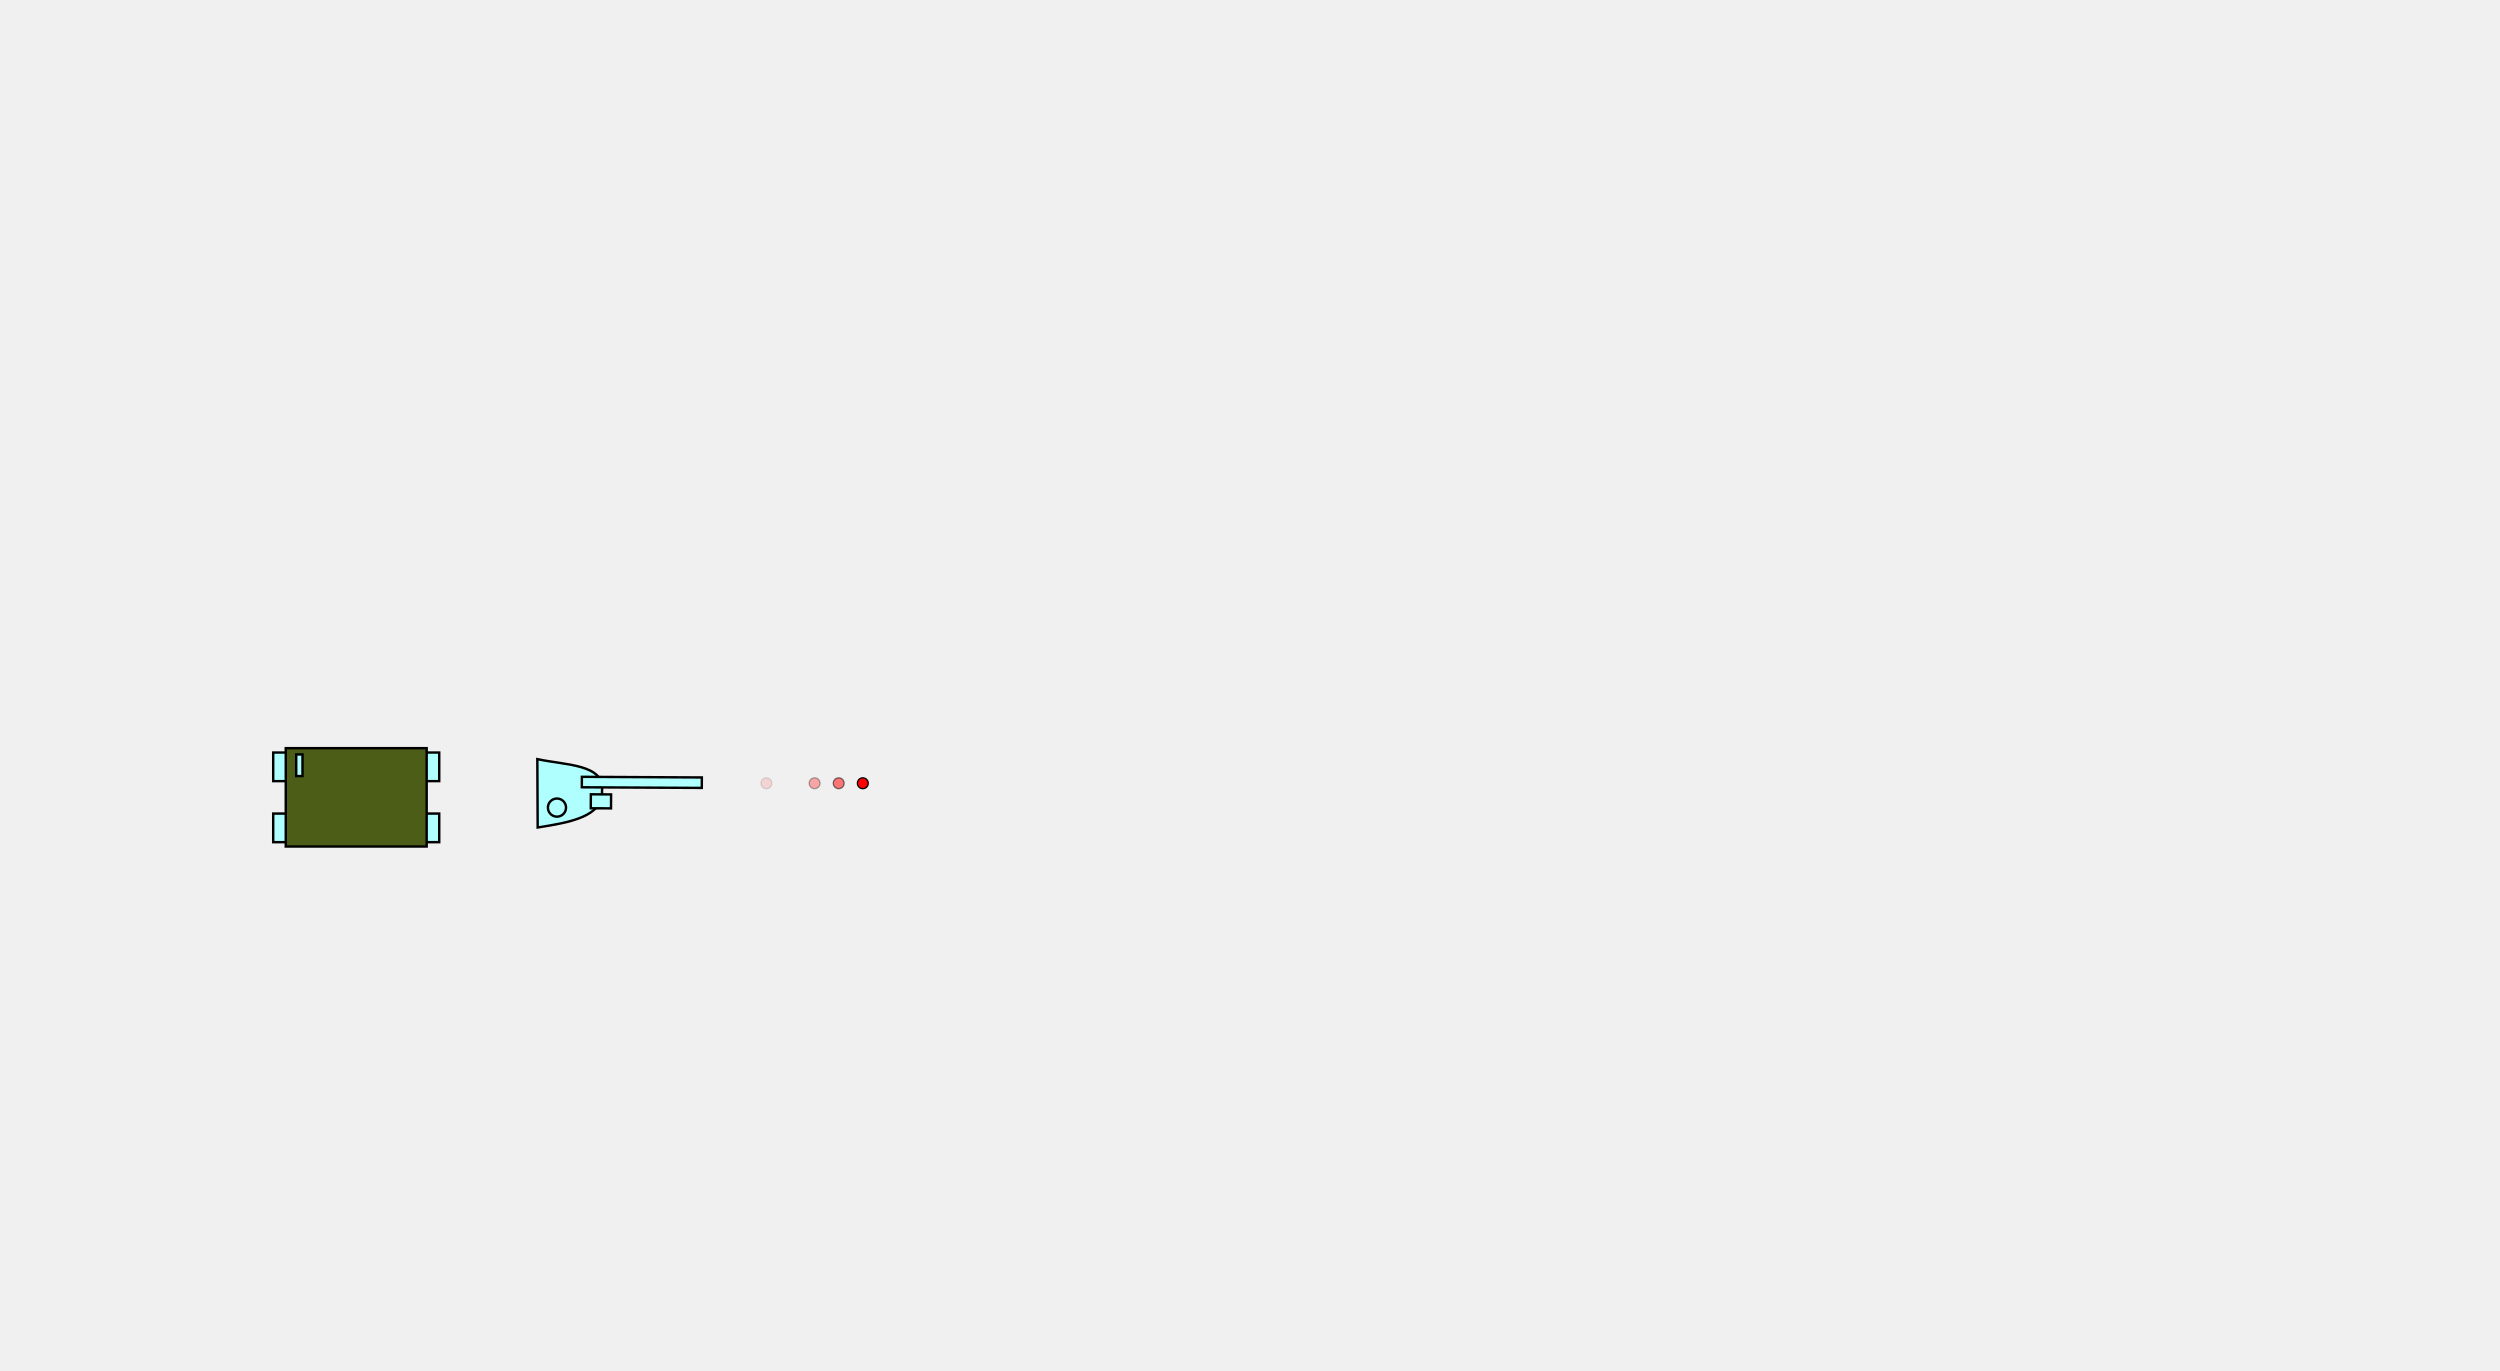
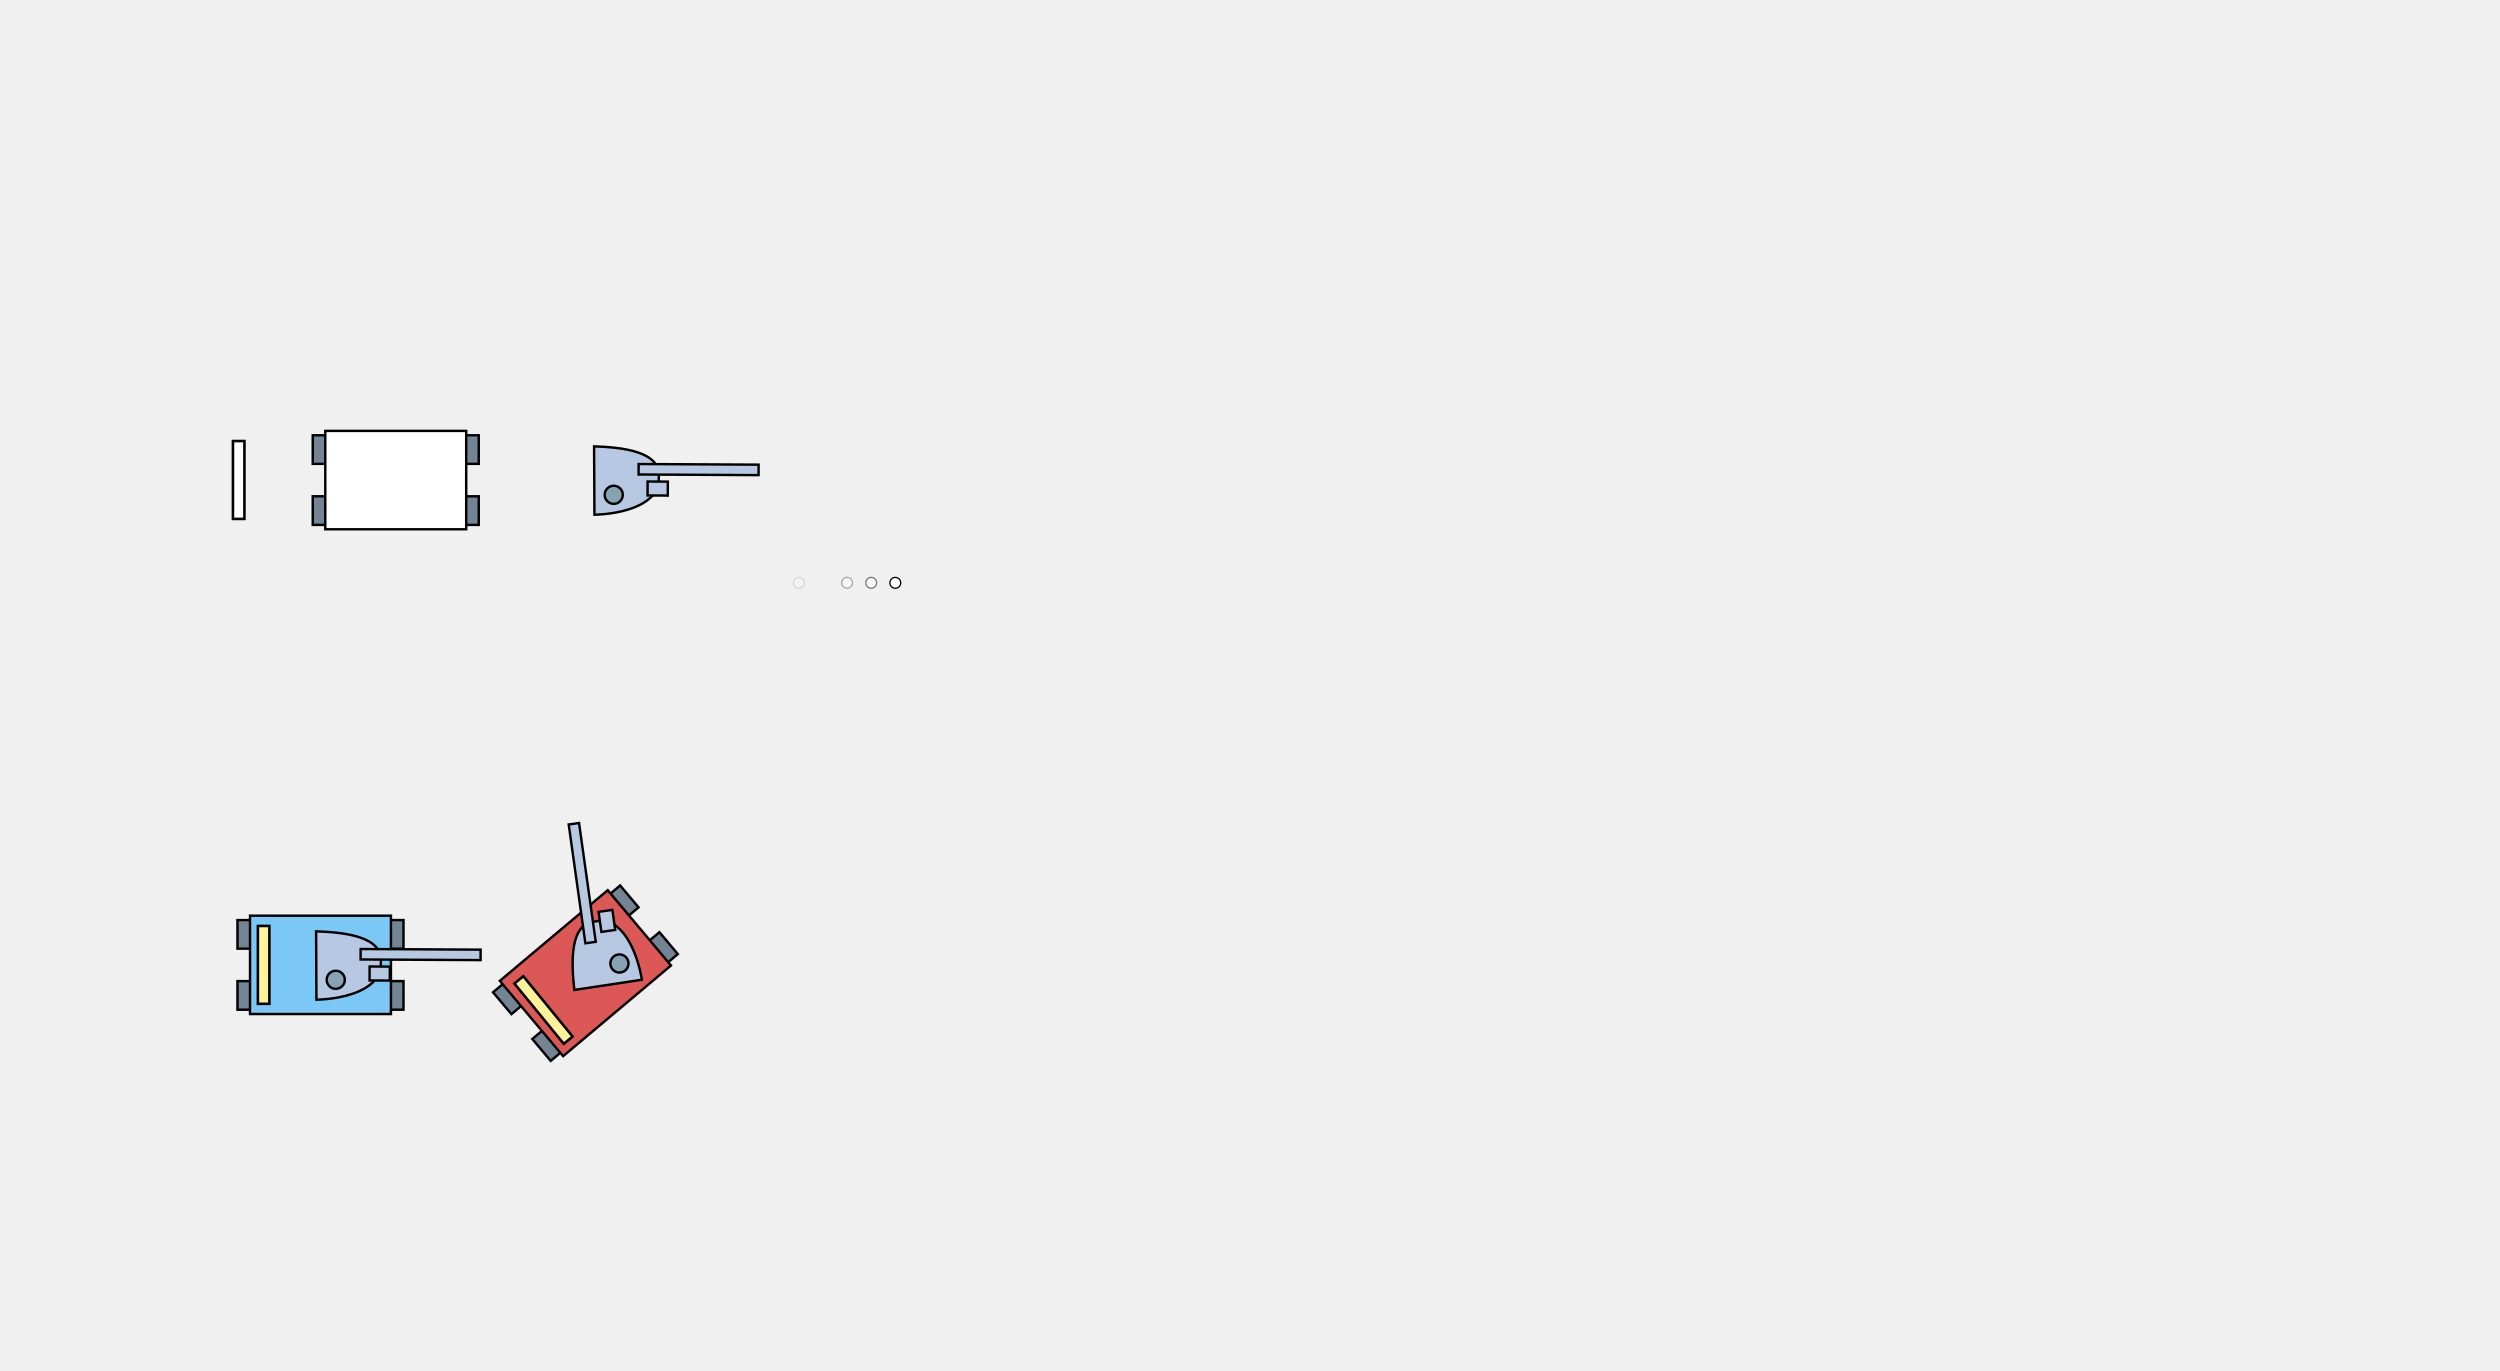
- <svg xmlns="http://www.w3.org/2000/svg" width="1920" height="1052.362" viewBox="0 0 1920 1052.362" id="svg2" version="1.1">
+ <svg xmlns="http://www.w3.org/2000/svg" xmlns:ns1="http://www.openswatchbook.org/uri/2009/osb" width="1920" height="1052.362" viewBox="0 0 1920 1052.362" id="svg2" version="1.1">
  <defs id="defs4">
+     <linearGradient id="linearGradient4168" ns1:paint="solid">
+       <stop style="stop-color:#000000;stop-opacity:1;" offset="0" id="stop4170" />
+     </linearGradient>
    <marker orient="auto" refY="0" refX="0" id="Arrow1Lend" style="overflow:visible">
      <path id="path4326" d="M 0,0 5,-5 -12.5,0 5,5 0,0 Z" style="fill-rule:evenodd;stroke:#000000;stroke-width:1pt" transform="matrix(-0.8,0,0,-0.8,-10,0)" />
    </marker>
    <marker orient="auto" refY="0" refX="0" id="Arrow1Lstart" style="overflow:visible">
      <path id="path4323" d="M 0,0 5,-5 -12.5,0 5,5 0,0 Z" style="fill-rule:evenodd;stroke:#000000;stroke-width:1pt" transform="matrix(0.8,0,0,0.8,10,0)" />
    </marker>
  </defs>
  <g id="layer1" transform="translate(0,2.2107222e-5)">
-     <g id="g4622" transform="matrix(0,0.375,-0.375,0,503.2073,509.7729)">
-       <g id="g4629" transform="translate(-82.85714,40)">
-         <g id="g4200" transform="translate(1.785704,0)">
-           <rect y="402.362" x="262.857" height="340" width="58.571" id="rect4175" style="fill:#afffff;fill-opacity:1;stroke:#000000;stroke-width:5;stroke-miterlimit:4;stroke-dasharray:none;stroke-opacity:1" />
-           <rect y="402.362" x="387.857" height="340" width="58.571" id="rect4175-8" style="fill:#afffff;fill-opacity:1;stroke:#000000;stroke-width:5;stroke-miterlimit:4;stroke-dasharray:none;stroke-opacity:1" />
-         </g>
-         <rect style="fill:#4b5d16;fill-opacity:1;stroke:#000000;stroke-width:5;stroke-miterlimit:4;stroke-dasharray:none;stroke-opacity:1" id="rect4136" width="201.429" height="288.571" x="255.714" y="428.076" />
-         <rect style="fill:#afffff;fill-opacity:1;stroke:#000000;stroke-width:5;stroke-miterlimit:4;stroke-dasharray:none;stroke-opacity:1" id="rect4204" width="44.286" height="12.857" x="268.571" y="682.362" />
+     <g id="g4704">
+       <g style="fill:#738595;fill-opacity:1" transform="matrix(0,0.375,-0.375,0,518.5623,235.7158)" id="g4200">
+         <rect style="fill:#738595;fill-opacity:1;stroke:#000000;stroke-width:5;stroke-miterlimit:4;stroke-dasharray:none;stroke-opacity:1" id="rect4175" width="58.571" height="340" x="262.857" y="402.362" />
+         <rect style="fill:#738595;fill-opacity:1;stroke:#000000;stroke-width:5;stroke-miterlimit:4;stroke-dasharray:none;stroke-opacity:1" id="rect4175-8" width="58.571" height="340" x="387.857" y="402.362" />
      </g>
+       <rect transform="matrix(0,1,-1,0,0,0)" y="-358.034" x="330.939" height="108.214" width="75.536" id="rect4136" style="fill:#ffffff;fill-opacity:1;stroke:#000000;stroke-width:1.875;stroke-miterlimit:4;stroke-dasharray:none;stroke-opacity:1" />
    </g>
-     <g id="g4616" transform="matrix(0.1977413,0.3186273,-0.3186273,0.1977413,579.7372,480.2353)">
-       <path id="path4138-3" d="M -2.037,523.08 117.286,596.321 c 26.903,-63.695 51.312,-126.075 5.772,-151.568 -43.345,-34.226 -83.85,35.603 -125.094,78.327 z" style="fill:#afffff;fill-opacity:1;fill-rule:evenodd;stroke:#000000;stroke-width:5;stroke-linecap:butt;stroke-linejoin:miter;stroke-miterlimit:4;stroke-dasharray:none;stroke-opacity:1" />
-       <rect transform="matrix(0.8468754,0.5317914,-0.5317914,0.8468754,0,0)" y="106.924" x="312.159" height="245.714" width="21.429" id="rect4146-4" style="fill:#afffff;fill-opacity:1;stroke:#000000;stroke-width:5;stroke-miterlimit:4;stroke-dasharray:none;stroke-opacity:1" />
-       <rect transform="matrix(0.8468754,0.5317914,-0.5317914,0.8468754,0,0)" y="292.638" x="347.873" height="41.429" width="28.571" id="rect4150-3" style="fill:#afffff;fill-opacity:1;stroke:#000000;stroke-width:5;stroke-miterlimit:4;stroke-dasharray:none;stroke-opacity:1" />
-       <circle transform="matrix(0.8468754,0.5317914,-0.5317914,0.8468754,0,0)" r="18.571" cy="403.308" cx="375.47" id="path4166-2" style="fill:#afffff;fill-opacity:1;stroke:#000000;stroke-width:5;stroke-miterlimit:4;stroke-dasharray:none;stroke-opacity:1" />
+     <g id="g4710">
+       <path id="path4138-3" d="m 456.26,342.798 0.258,52.502 c 23.163,-0.591 50.317,-8.581 49.435,-28.132 2.334,-20.579 -27.924,-23.599 -49.693,-24.37 z" style="fill:#b7c9e2;fill-opacity:1;fill-rule:evenodd;stroke:#000000;stroke-width:1.875;stroke-linecap:butt;stroke-linejoin:miter;stroke-miterlimit:4;stroke-dasharray:none;stroke-opacity:1" />
+       <rect transform="matrix(-0.00528291,0.999986,-0.999986,-0.00528288,0,0)" y="-584.493" x="353.775" height="92.143" width="8.036" id="rect4146-4" style="fill:#b7c9e2;fill-opacity:1;stroke:#000000;stroke-width:1.875;stroke-miterlimit:4;stroke-dasharray:none;stroke-opacity:1" />
+       <rect transform="matrix(-0.00528291,0.999986,-0.999986,-0.00528288,0,0)" y="-514.85" x="367.168" height="15.536" width="10.714" id="rect4150-3" style="fill:#b7c9e2;fill-opacity:1;stroke:#000000;stroke-width:1.875;stroke-miterlimit:4;stroke-dasharray:none;stroke-opacity:1" />
+       <circle transform="matrix(-0.00528291,0.999986,-0.999986,-0.00528288,0,0)" r="6.964" cy="-473.349" cx="377.517" id="path4166-2" style="fill:#85a3b2;fill-opacity:1;stroke:#000000;stroke-width:1.875;stroke-miterlimit:4;stroke-dasharray:none;stroke-opacity:1" />
    </g>
-     <g id="g4171">
-       <circle r="4.168" cy="601.535" cx="588.601" id="path3349" style="fill:#ff0000;fill-rule:evenodd;stroke:#000000;stroke-width:1px;stroke-linecap:butt;stroke-linejoin:miter;stroke-opacity:0.118;fill-opacity:0.118" />
-       <circle r="4.168" cy="601.535" cx="625.618" id="circle3353" style="fill:#ff0000;fill-rule:evenodd;stroke:#000000;stroke-width:1px;stroke-linecap:butt;stroke-linejoin:miter;stroke-opacity:0.314;fill-opacity:0.314" />
-       <circle style="fill:#ff0000;fill-rule:evenodd;stroke:#000000;stroke-width:1px;stroke-linecap:butt;stroke-linejoin:miter;stroke-opacity:0.51;fill-opacity:0.51" id="circle3355" cx="644.127" cy="601.535" r="4.168" />
-       <circle r="4.168" cy="601.535" cx="662.635" id="circle3357" style="fill:#ff0000;fill-rule:evenodd;stroke:#000000;stroke-width:1px;stroke-linecap:butt;stroke-linejoin:miter;stroke-opacity:1" />
+     <g id="g4486" transform="translate(24.96181,-153.9312)">
+       <circle r="4.168" cy="601.535" cx="588.601" id="path3349" style="fill:#ffffff;fill-opacity:0.118;fill-rule:evenodd;stroke:#000000;stroke-width:1px;stroke-linecap:butt;stroke-linejoin:miter;stroke-opacity:0.118" />
+       <circle r="4.168" cy="601.535" cx="625.618" id="circle3353" style="fill:#ffffff;fill-opacity:0.314;fill-rule:evenodd;stroke:#000000;stroke-width:1px;stroke-linecap:butt;stroke-linejoin:miter;stroke-opacity:0.314" />
+       <circle style="fill:#ffffff;fill-opacity:0.51;fill-rule:evenodd;stroke:#000000;stroke-width:1px;stroke-linecap:butt;stroke-linejoin:miter;stroke-opacity:0.51" id="circle3355" cx="644.127" cy="601.535" r="4.168" />
+       <circle r="4.168" cy="601.535" cx="662.635" id="circle3357" style="fill:#ffffff;fill-opacity:1;fill-rule:evenodd;stroke:#000000;stroke-width:1px;stroke-linecap:butt;stroke-linejoin:miter;stroke-opacity:1" />
    </g>
+     <rect style="fill:#ffffff;fill-opacity:1;stroke:#000000;stroke-width:2;stroke-miterlimit:4;stroke-dasharray:none;stroke-opacity:1" id="rect4395" width="8.825" height="59.816" x="178.894" y="338.716" />
+     <g id="g4200-6" transform="matrix(0,0.375,-0.375,0,460.7645,608.033)" style="fill:#738595;fill-opacity:1">
+       <rect y="402.362" x="262.857" height="340" width="58.571" id="rect4175-5" style="fill:#738595;fill-opacity:1;stroke:#000000;stroke-width:5;stroke-miterlimit:4;stroke-dasharray:none;stroke-opacity:1" />
+       <rect y="402.362" x="387.857" height="340" width="58.571" id="rect4175-8-4" style="fill:#738595;fill-opacity:1;stroke:#000000;stroke-width:5;stroke-miterlimit:4;stroke-dasharray:none;stroke-opacity:1" />
+     </g>
+     <rect style="fill:#7bc8f6;fill-opacity:1;stroke:#000000;stroke-width:1.875;stroke-miterlimit:4;stroke-dasharray:none;stroke-opacity:1" id="rect4136-0" width="75.536" height="108.214" x="703.256" y="-300.236" transform="matrix(0,1,-1,0,0,0)" />
+     <g id="g4200-7" transform="matrix(0.2412426,0.2871011,-0.2871011,0.2412426,528.3725,507.5014)" style="fill:#738595;fill-opacity:1">
+       <rect y="402.362" x="262.857" height="340" width="58.571" id="rect4175-6" style="fill:#738595;fill-opacity:1;stroke:#000000;stroke-width:5;stroke-miterlimit:4;stroke-dasharray:none;stroke-opacity:1" />
+       <rect y="402.362" x="387.857" height="340" width="58.571" id="rect4175-8-0" style="fill:#738595;fill-opacity:1;stroke:#000000;stroke-width:5;stroke-miterlimit:4;stroke-dasharray:none;stroke-opacity:1" />
+     </g>
+     <rect style="fill:#db5856;fill-opacity:1;stroke:#000000;stroke-width:1.875;stroke-miterlimit:4;stroke-dasharray:none;stroke-opacity:1" id="rect4136-7" width="75.536" height="108.214" x="823.677" y="82.488" transform="matrix(0.6433135,0.7656029,-0.7656029,0.6433135,0,0)" />
+     <path style="fill:#b7c9e2;fill-opacity:1;fill-rule:evenodd;stroke:#000000;stroke-width:1.875;stroke-linecap:butt;stroke-linejoin:miter;stroke-miterlimit:4;stroke-dasharray:none;stroke-opacity:1" d="m 242.767,715.268 0.258,52.502 c 23.163,-0.591 50.317,-8.581 49.435,-28.132 2.334,-20.579 -27.924,-23.599 -49.693,-24.37 z" id="path4138-3-5" />
+     <rect style="fill:#b7c9e2;fill-opacity:1;stroke:#000000;stroke-width:1.875;stroke-miterlimit:4;stroke-dasharray:none;stroke-opacity:1" id="rect4146-4-0" width="8.036" height="92.143" x="727.369" y="-372.971" transform="matrix(-0.00528291,0.999986,-0.999986,-0.00528288,0,0)" />
+     <rect style="fill:#b7c9e2;fill-opacity:1;stroke:#000000;stroke-width:1.875;stroke-miterlimit:4;stroke-dasharray:none;stroke-opacity:1" id="rect4150-3-3" width="10.714" height="15.536" x="740.761" y="-303.328" transform="matrix(-0.00528291,0.999986,-0.999986,-0.00528288,0,0)" />
+     <circle style="fill:#85a3b2;fill-opacity:1;stroke:#000000;stroke-width:1.875;stroke-miterlimit:4;stroke-dasharray:none;stroke-opacity:1" id="path4166-2-9" cx="751.11" cy="-261.827" r="6.964" transform="matrix(-0.00528291,0.999986,-0.999986,-0.00528288,0,0)" />
+     <path style="fill:#b7c9e2;fill-opacity:1;fill-rule:evenodd;stroke:#000000;stroke-width:1.875;stroke-linecap:butt;stroke-linejoin:miter;stroke-miterlimit:4;stroke-dasharray:none;stroke-opacity:1" d="m 441.084,760.26 51.915,-7.834 c -3.928,-22.836 -15.754,-48.552 -34.973,-44.857 -20.7,0.66 -19.321,31.038 -16.942,52.691 z" id="path4138-3-6" />
+     <rect style="fill:#b7c9e2;fill-opacity:1;stroke:#000000;stroke-width:1.875;stroke-miterlimit:4;stroke-dasharray:none;stroke-opacity:1" id="rect4146-4-3" width="8.036" height="92.143" x="344.43" y="687.799" transform="matrix(0.9902771,-0.139109,0.1391091,0.9902771,0,0)" />
+     <rect style="fill:#b7c9e2;fill-opacity:1;stroke:#000000;stroke-width:1.875;stroke-miterlimit:4;stroke-dasharray:none;stroke-opacity:1" id="rect4150-3-1" width="10.714" height="15.536" x="357.822" y="757.442" transform="matrix(0.9902771,-0.139109,0.1391091,0.9902771,0,0)" />
+     <circle style="fill:#85a3b2;fill-opacity:1;stroke:#000000;stroke-width:1.875;stroke-miterlimit:4;stroke-dasharray:none;stroke-opacity:1" id="path4166-2-7" cx="368.171" cy="798.943" r="6.964" transform="matrix(0.9902771,-0.139109,0.1391091,0.9902771,0,0)" />
+     <rect style="fill:#fff39a;fill-opacity:1;stroke:#000000;stroke-width:2;stroke-miterlimit:4;stroke-dasharray:none;stroke-opacity:1" id="rect4395-8" width="8.825" height="59.816" x="198.055" y="711.125" />
+     <rect style="fill:#fff39a;fill-opacity:1;stroke:#000000;stroke-width:2;stroke-miterlimit:4;stroke-dasharray:none;stroke-opacity:1" id="rect4395-1" width="8.825" height="59.816" x="-172.69" y="834.75" transform="matrix(0.7738574,-0.6333598,0.6333598,0.7738574,0,0)" />
  </g>
</svg>
